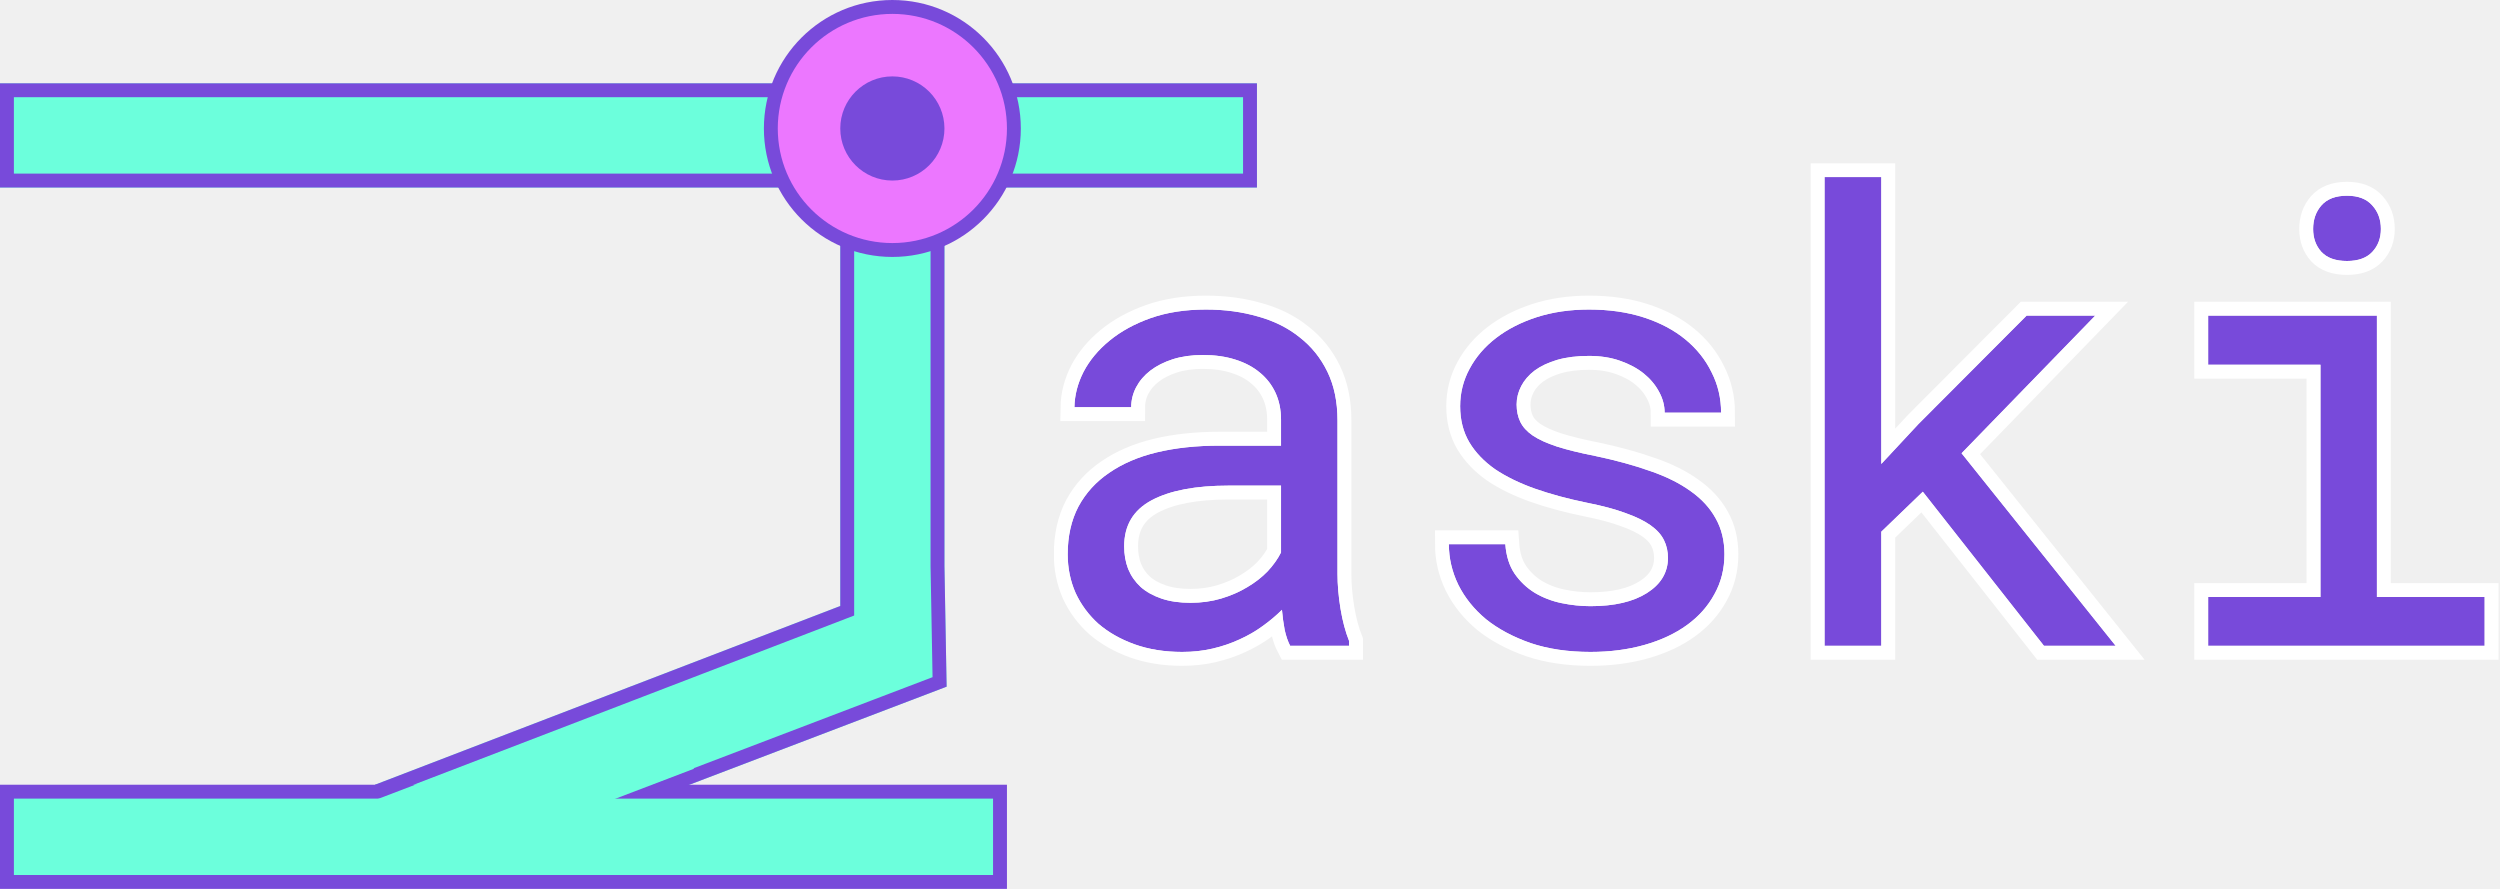
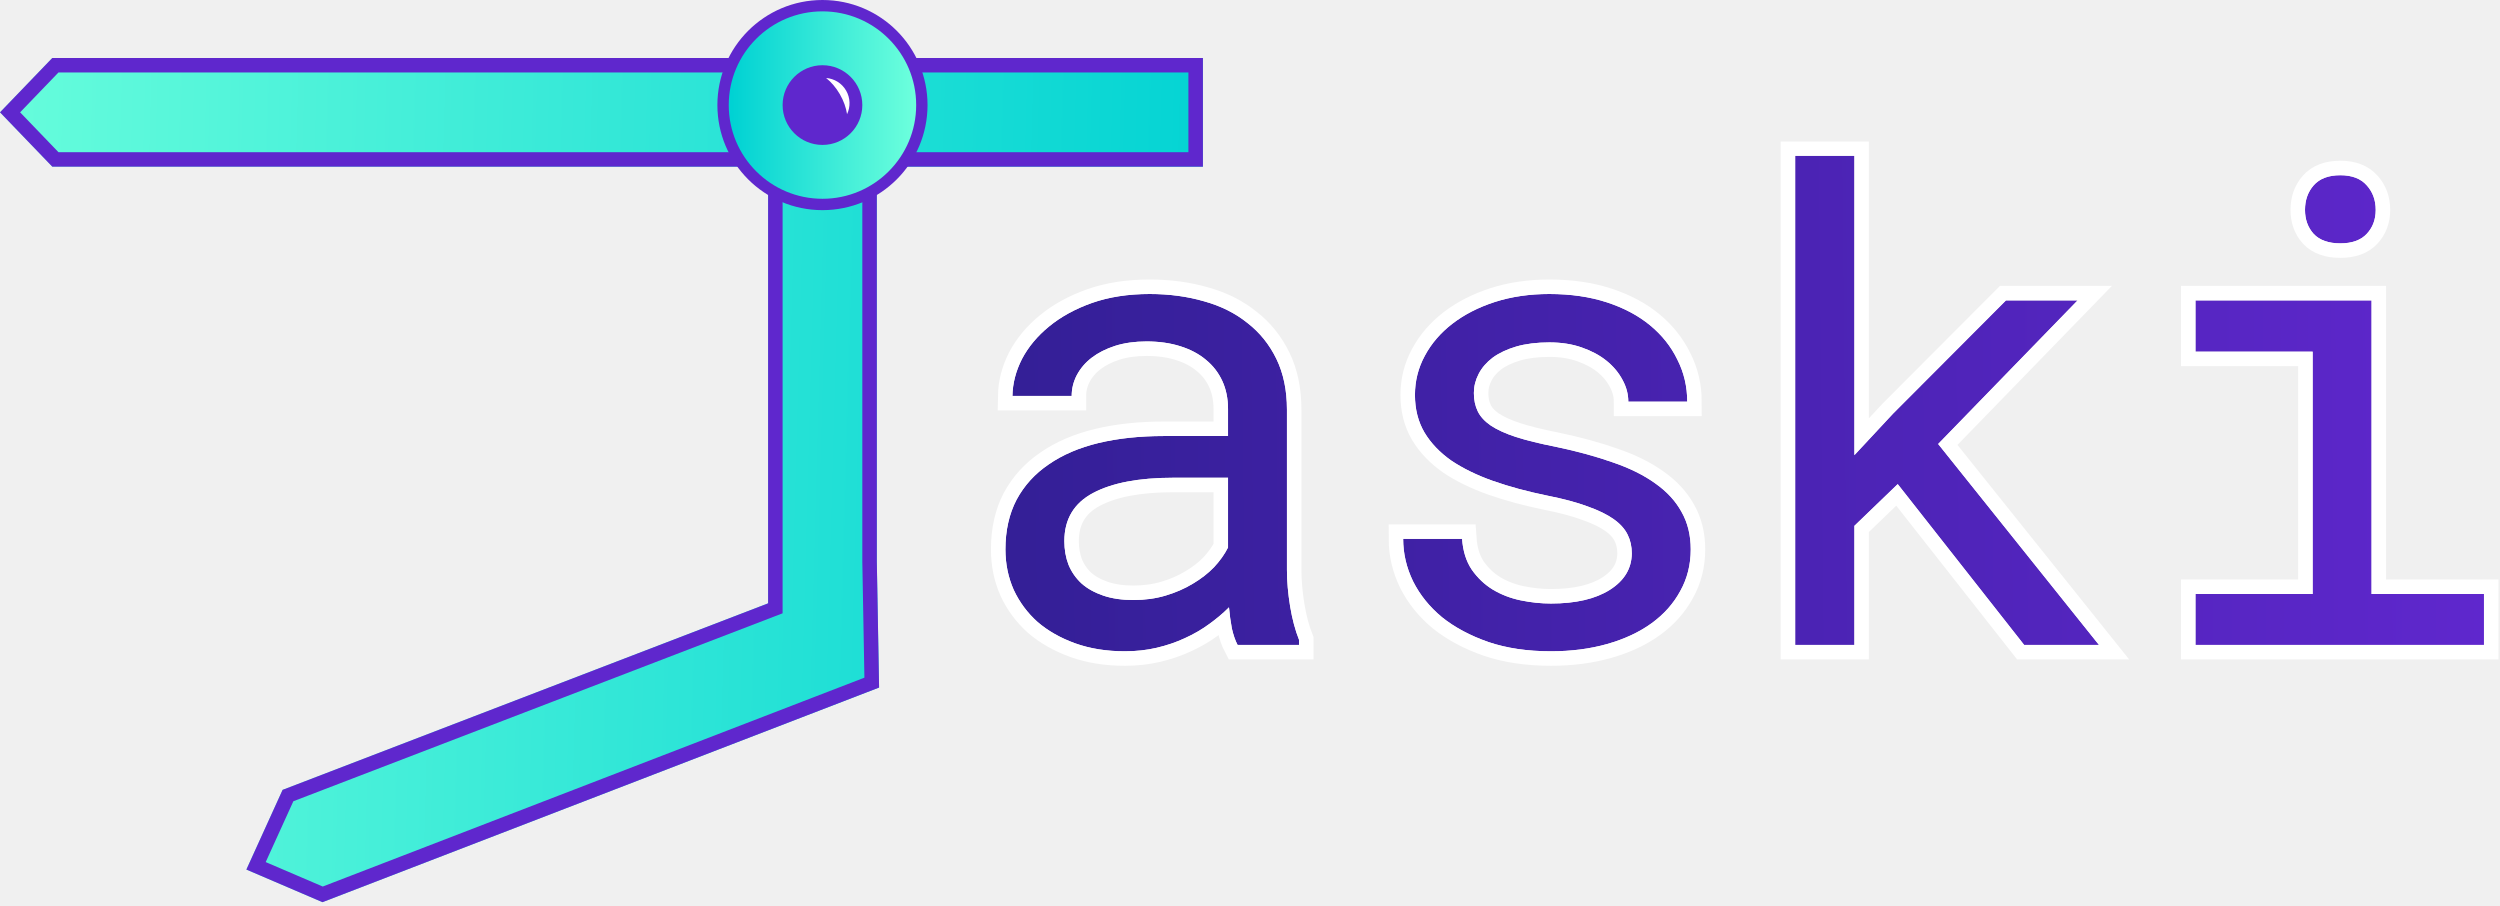
- <svg xmlns="http://www.w3.org/2000/svg" width="360" height="128" viewBox="0 0 360 128" fill="none">
+ <svg xmlns="http://www.w3.org/2000/svg" width="345" height="125" viewBox="0 0 345 125" fill="none">
  <mask id="path-1-inside-1" fill="white">
-     <path fill-rule="evenodd" clip-rule="evenodd" d="M121 4H136V12L181 12V27L136 27V81.5L136.314 98.88L136 99L60.746 127.688L54 113L121 87.262V27L0 27V12L121 12V4Z" />
+     <path fill-rule="evenodd" clip-rule="evenodd" d="M166 8V23L121 23L121 77.5L121.314 94.88L44.5 124.5L34 120L39 109L106 83.262V23L7.217 23L0 15.5L7.217 8L166 8Z" />
  </mask>
-   <path fill-rule="evenodd" clip-rule="evenodd" d="M121 4H136V12L181 12V27L136 27V81.5L136.314 98.88L136 99L60.746 127.688L54 113L121 87.262V27L0 27V12L121 12V4Z" fill="#6CFFDC" />
-   <path d="M136 4H138V2H136V4ZM121 4V2H119V4H121ZM136 12H134V14L136 14L136 12ZM181 12H183V10L181 10L181 12ZM181 27L181 29L183 29V27H181ZM136 27L136 25L134 25V27H136ZM136 81.5H134V81.518L134 81.536L136 81.5ZM136.314 98.88L137.027 100.749L138.339 100.248L138.314 98.844L136.314 98.88ZM136 99L136.712 100.869L136.713 100.868L136 99ZM60.746 127.688L58.928 128.523L59.709 130.223L61.458 129.557L60.746 127.688ZM54 113L53.283 111.133L51.293 111.897L52.182 113.835L54 113ZM121 87.262L121.717 89.129L123 88.636V87.262H121ZM121 27H123V25L121 25L121 27ZM0 27H-2V29L-9.45793e-08 29L0 27ZM0 12L9.45793e-08 10L-2 10L-2 12H0ZM121 12L121 14L123 14V12H121ZM136 2H121V6H136V2ZM138 12V4H134V12H138ZM181 10L136 10L136 14L181 14L181 10ZM183 27V12H179V27H183ZM136 29L181 29L181 25L136 25L136 29ZM138 81.5V27H134V81.5H138ZM134 81.536L134.314 98.916L138.314 98.844L138 81.464L134 81.536ZM135.601 97.012L135.287 97.132L136.713 100.868L137.027 100.749L135.601 97.012ZM135.288 97.131L60.033 125.819L61.458 129.557L136.712 100.869L135.288 97.131ZM62.563 126.853L55.818 112.165L52.182 113.835L58.928 128.523L62.563 126.853ZM54.717 114.867L121.717 89.129L120.283 85.395L53.283 111.133L54.717 114.867ZM119 27V87.262H123V27H119ZM-9.45793e-08 29L121 29L121 25L9.45793e-08 25L-9.45793e-08 29ZM-2 12V27H2V12H-2ZM121 10L9.45793e-08 10L-9.45793e-08 14L121 14L121 10ZM119 4V12H123V4H119Z" fill="#784ADA" mask="url(#path-1-inside-1)" />
-   <path d="M144 114L144 127L1 127L1 114L144 114Z" fill="#6CFFDC" stroke="#784ADA" stroke-width="2" />
-   <path d="M85.976 103L88.917 110.702L50.941 125.204L48 117.502L85.976 103Z" fill="#6CFFDC" />
-   <path d="M96.976 103L99.917 110.702L61.941 125.204L59 117.502L96.976 103Z" fill="#6CFFDC" />
-   <circle cx="128.5" cy="18.5" r="18.5" fill="#784ADA" />
-   <circle cx="128.5" cy="18.5" r="16.5" fill="#EC77FF" />
-   <circle cx="128.5" cy="18.5" r="7.5" fill="#784ADA" />
-   <mask id="path-9-outside-2" maskUnits="userSpaceOnUse" x="151.75" y="23.5" width="209" height="73" fill="black">
-     <rect fill="white" x="151.75" y="23.5" width="209" height="73" />
-     <path d="M185.786 93C185.464 92.385 185.2 91.623 184.995 90.715C184.819 89.777 184.688 88.811 184.6 87.814C183.779 88.635 182.856 89.411 181.831 90.144C180.835 90.876 179.722 91.52 178.491 92.077C177.29 92.634 176.001 93.073 174.624 93.395C173.247 93.718 171.782 93.879 170.229 93.879C167.71 93.879 165.425 93.513 163.374 92.78C161.353 92.048 159.624 91.066 158.188 89.836C156.782 88.576 155.684 87.097 154.893 85.397C154.131 83.669 153.75 81.809 153.75 79.816C153.75 77.209 154.263 74.924 155.288 72.961C156.343 70.998 157.822 69.372 159.727 68.083C161.631 66.765 163.916 65.783 166.582 65.139C169.277 64.494 172.28 64.172 175.591 64.172H184.468V60.437C184.468 59.001 184.204 57.712 183.677 56.569C183.149 55.427 182.402 54.46 181.436 53.669C180.469 52.849 179.282 52.219 177.876 51.779C176.499 51.34 174.946 51.12 173.218 51.12C171.606 51.12 170.156 51.325 168.867 51.735C167.607 52.145 166.538 52.688 165.659 53.361C164.78 54.035 164.092 54.841 163.594 55.778C163.125 56.687 162.891 57.639 162.891 58.635H154.717C154.746 56.906 155.186 55.207 156.035 53.537C156.914 51.867 158.159 50.373 159.771 49.055C161.411 47.707 163.389 46.623 165.703 45.803C168.047 44.982 170.698 44.572 173.657 44.572C176.353 44.572 178.857 44.909 181.172 45.583C183.486 46.227 185.479 47.224 187.148 48.571C188.848 49.89 190.181 51.545 191.147 53.537C192.114 55.529 192.598 57.858 192.598 60.524V82.629C192.598 84.211 192.744 85.895 193.037 87.683C193.33 89.44 193.74 90.978 194.268 92.297V93H185.786ZM171.416 86.804C172.998 86.804 174.478 86.599 175.854 86.189C177.231 85.778 178.477 85.236 179.59 84.562C180.732 83.889 181.714 83.127 182.534 82.277C183.354 81.398 183.999 80.49 184.468 79.553V69.929H176.909C172.163 69.929 168.472 70.632 165.835 72.038C163.198 73.444 161.88 75.656 161.88 78.674C161.88 79.846 162.07 80.93 162.451 81.926C162.861 82.922 163.462 83.786 164.253 84.519C165.044 85.222 166.04 85.778 167.241 86.189C168.442 86.599 169.834 86.804 171.416 86.804Z" />
-     <path d="M240.19 80.388C240.19 79.421 240 78.557 239.619 77.795C239.238 77.004 238.594 76.286 237.686 75.642C236.777 74.997 235.576 74.411 234.082 73.884C232.588 73.327 230.728 72.829 228.501 72.39C225.776 71.833 223.286 71.159 221.03 70.368C218.804 69.577 216.885 68.64 215.273 67.556C213.691 66.442 212.461 65.153 211.582 63.688C210.703 62.194 210.264 60.466 210.264 58.503C210.264 56.569 210.718 54.768 211.626 53.098C212.534 51.398 213.809 49.919 215.449 48.659C217.09 47.399 219.038 46.403 221.294 45.671C223.579 44.938 226.084 44.572 228.809 44.572C231.738 44.572 234.375 44.953 236.719 45.715C239.062 46.477 241.055 47.531 242.695 48.879C244.336 50.227 245.596 51.809 246.475 53.625C247.383 55.412 247.837 57.346 247.837 59.426H239.707C239.707 58.4 239.443 57.404 238.916 56.438C238.389 55.441 237.656 54.562 236.719 53.801C235.781 53.039 234.639 52.424 233.291 51.955C231.973 51.486 230.479 51.252 228.809 51.252C227.08 51.252 225.557 51.442 224.238 51.823C222.949 52.204 221.865 52.717 220.986 53.361C220.137 54.006 219.492 54.753 219.053 55.602C218.613 56.452 218.394 57.331 218.394 58.239C218.394 59.177 218.569 60.012 218.921 60.744C219.272 61.477 219.873 62.136 220.723 62.722C221.602 63.308 222.759 63.835 224.194 64.304C225.659 64.772 227.505 65.227 229.731 65.666C232.661 66.281 235.283 66.999 237.598 67.819C239.912 68.61 241.86 69.577 243.442 70.72C245.024 71.833 246.226 73.137 247.046 74.631C247.896 76.125 248.32 77.853 248.32 79.816C248.32 81.926 247.837 83.845 246.87 85.573C245.933 87.302 244.614 88.781 242.915 90.012C241.216 91.242 239.18 92.194 236.807 92.868C234.434 93.542 231.841 93.879 229.028 93.879C225.806 93.879 222.935 93.454 220.415 92.605C217.896 91.726 215.757 90.583 213.999 89.177C212.271 87.741 210.938 86.086 210 84.211C209.092 82.336 208.638 80.388 208.638 78.366H216.768C216.885 80.036 217.324 81.442 218.086 82.585C218.877 83.728 219.844 84.65 220.986 85.353C222.158 86.057 223.447 86.555 224.854 86.848C226.26 87.141 227.651 87.287 229.028 87.287C232.456 87.287 235.166 86.657 237.158 85.397C239.15 84.138 240.161 82.468 240.19 80.388Z" />
-     <path d="M276.885 70.808L270.908 76.564V93H262.734V25.5H270.908V66.809L276.226 61.096L291.826 45.451H301.714L282.466 65.27L304.658 93H294.331L276.885 70.808Z" />
-     <path d="M317.974 45.451H342.275V85.969H357.788V93H317.974V85.969H334.146V52.526H317.974V45.451ZM333.091 32.971C333.091 31.623 333.486 30.495 334.277 29.587C335.098 28.649 336.328 28.181 337.969 28.181C339.58 28.181 340.796 28.649 341.616 29.587C342.437 30.495 342.847 31.623 342.847 32.971C342.847 34.289 342.437 35.388 341.616 36.267C340.796 37.145 339.58 37.585 337.969 37.585C336.328 37.585 335.098 37.145 334.277 36.267C333.486 35.388 333.091 34.289 333.091 32.971Z" />
+   <path fill-rule="evenodd" clip-rule="evenodd" d="M166 8V23L121 23L121 77.5L121.314 94.88L44.5 124.5L34 120L39 109L106 83.262V23L7.217 23L0 15.5L7.217 8L166 8Z" fill="url(#paint0_linear)" />
+   <path d="M166 23L166 25L168 25V23H166ZM166 8H168V6L166 6L166 8ZM121 23L121 21L119 21L119 23L121 23ZM121 77.5L119 77.5L119 77.518L119 77.536L121 77.5ZM121.314 94.88L122.034 96.746L123.339 96.243L123.314 94.844L121.314 94.88ZM44.5 124.5L43.712 126.338L44.46 126.659L45.22 126.366L44.5 124.5ZM34 120L32.179 119.172L31.334 121.033L33.212 121.838L34 120ZM39 109L38.283 107.133L37.518 107.427L37.179 108.172L39 109ZM106 83.262L106.717 85.129L108 84.636V83.262H106ZM106 23H108V21L106 21L106 23ZM7.217 23L5.776 24.387L6.366 25L7.217 25L7.217 23ZM0 15.5L-1.441 14.113L-2.776 15.5L-1.441 16.887L0 15.5ZM7.217 8L7.217 6L6.366 6L5.776 6.613L7.217 8ZM168 23V8H164V23H168ZM121 25L166 25L166 21L121 21L121 25ZM123 77.5L123 23L119 23L119 77.5L123 77.5ZM119 77.536L119.314 94.916L123.314 94.844L123 77.464L119 77.536ZM120.594 93.014L43.78 122.634L45.22 126.366L122.034 96.746L120.594 93.014ZM45.288 122.662L34.788 118.162L33.212 121.838L43.712 126.338L45.288 122.662ZM35.821 120.828L40.821 109.828L37.179 108.172L32.179 119.172L35.821 120.828ZM39.717 110.867L106.717 85.129L105.283 81.395L38.283 107.133L39.717 110.867ZM104 23V83.262H108V23H104ZM7.217 25L106 25L106 21L7.217 21L7.217 25ZM-1.441 16.887L5.776 24.387L8.658 21.613L1.441 14.113L-1.441 16.887ZM5.776 6.613L-1.441 14.113L1.441 16.887L8.659 9.387L5.776 6.613ZM166 6L7.217 6L7.217 10L166 10L166 6Z" fill="#5F27CD" mask="url(#path-1-inside-1)" />
+   <circle cx="113.5" cy="14.5" r="14.5" fill="#5F27CD" />
+   <circle cx="113.5" cy="14.5" r="12.932" fill="url(#paint1_linear)" />
+   <circle cx="113.5" cy="14.5" r="5.5" fill="#5F27CD" />
+   <path fill-rule="evenodd" clip-rule="evenodd" d="M116.894 15.758C117.372 14.752 117.363 13.535 116.762 12.498C116.162 11.461 115.111 10.848 114 10.762C114.706 11.323 115.366 12.083 115.897 12.999C116.428 13.915 116.759 14.866 116.894 15.758Z" fill="white" />
+   <mask id="path-7-outside-2" maskUnits="userSpaceOnUse" x="136.75" y="19.5" width="209" height="73" fill="black">
+     <rect fill="white" x="136.75" y="19.5" width="209" height="73" />
+     <path d="M170.786 89C170.464 88.385 170.2 87.623 169.995 86.715C169.819 85.777 169.688 84.811 169.6 83.814C168.779 84.635 167.856 85.411 166.831 86.144C165.835 86.876 164.722 87.52 163.491 88.077C162.29 88.634 161.001 89.073 159.624 89.395C158.247 89.718 156.782 89.879 155.229 89.879C152.71 89.879 150.425 89.513 148.374 88.78C146.353 88.048 144.624 87.066 143.188 85.836C141.782 84.576 140.684 83.097 139.893 81.397C139.131 79.669 138.75 77.809 138.75 75.816C138.75 73.209 139.263 70.924 140.288 68.961C141.343 66.998 142.822 65.372 144.727 64.083C146.631 62.765 148.916 61.783 151.582 61.139C154.277 60.494 157.28 60.172 160.591 60.172H169.468V56.437C169.468 55.001 169.204 53.712 168.677 52.569C168.149 51.427 167.402 50.46 166.436 49.669C165.469 48.849 164.282 48.219 162.876 47.779C161.499 47.34 159.946 47.12 158.218 47.12C156.606 47.12 155.156 47.325 153.867 47.735C152.607 48.145 151.538 48.688 150.659 49.361C149.78 50.035 149.092 50.841 148.594 51.778C148.125 52.687 147.891 53.639 147.891 54.635H139.717C139.746 52.906 140.186 51.207 141.035 49.537C141.914 47.867 143.159 46.373 144.771 45.055C146.411 43.707 148.389 42.623 150.703 41.803C153.047 40.982 155.698 40.572 158.657 40.572C161.353 40.572 163.857 40.909 166.172 41.583C168.486 42.227 170.479 43.224 172.148 44.571C173.848 45.89 175.181 47.545 176.147 49.537C177.114 51.529 177.598 53.858 177.598 56.524V78.629C177.598 80.211 177.744 81.895 178.037 83.683C178.33 85.44 178.74 86.978 179.268 88.297V89H170.786ZM156.416 82.804C157.998 82.804 159.478 82.599 160.854 82.189C162.231 81.778 163.477 81.236 164.59 80.562C165.732 79.889 166.714 79.127 167.534 78.277C168.354 77.398 168.999 76.49 169.468 75.553V65.929H161.909C157.163 65.929 153.472 66.632 150.835 68.038C148.198 69.444 146.88 71.656 146.88 74.674C146.88 75.846 147.07 76.93 147.451 77.926C147.861 78.922 148.462 79.786 149.253 80.519C150.044 81.222 151.04 81.778 152.241 82.189C153.442 82.599 154.834 82.804 156.416 82.804Z" />
+     <path d="M225.19 76.388C225.19 75.421 225 74.557 224.619 73.795C224.238 73.004 223.594 72.286 222.686 71.642C221.777 70.997 220.576 70.411 219.082 69.884C217.588 69.327 215.728 68.829 213.501 68.39C210.776 67.833 208.286 67.159 206.03 66.368C203.804 65.577 201.885 64.64 200.273 63.556C198.691 62.442 197.461 61.153 196.582 59.688C195.703 58.194 195.264 56.466 195.264 54.503C195.264 52.569 195.718 50.768 196.626 49.098C197.534 47.398 198.809 45.919 200.449 44.659C202.09 43.399 204.038 42.403 206.294 41.671C208.579 40.938 211.084 40.572 213.809 40.572C216.738 40.572 219.375 40.953 221.719 41.715C224.062 42.477 226.055 43.531 227.695 44.879C229.336 46.227 230.596 47.809 231.475 49.625C232.383 51.412 232.837 53.346 232.837 55.426H224.707C224.707 54.4 224.443 53.404 223.916 52.438C223.389 51.441 222.656 50.562 221.719 49.801C220.781 49.039 219.639 48.424 218.291 47.955C216.973 47.486 215.479 47.252 213.809 47.252C212.08 47.252 210.557 47.442 209.238 47.823C207.949 48.204 206.865 48.717 205.986 49.361C205.137 50.006 204.492 50.753 204.053 51.602C203.613 52.452 203.394 53.331 203.394 54.239C203.394 55.177 203.569 56.012 203.921 56.744C204.272 57.477 204.873 58.136 205.723 58.722C206.602 59.308 207.759 59.835 209.194 60.304C210.659 60.773 212.505 61.227 214.731 61.666C217.661 62.281 220.283 62.999 222.598 63.819C224.912 64.61 226.86 65.577 228.442 66.72C230.024 67.833 231.226 69.137 232.046 70.631C232.896 72.125 233.32 73.853 233.32 75.816C233.32 77.926 232.837 79.845 231.87 81.573C230.933 83.302 229.614 84.781 227.915 86.012C226.216 87.242 224.18 88.194 221.807 88.868C219.434 89.542 216.841 89.879 214.028 89.879C210.806 89.879 207.935 89.454 205.415 88.605C202.896 87.726 200.757 86.583 198.999 85.177C197.271 83.741 195.938 82.086 195 80.211C194.092 78.336 193.638 76.388 193.638 74.366H201.768C201.885 76.036 202.324 77.442 203.086 78.585C203.877 79.728 204.844 80.65 205.986 81.353C207.158 82.057 208.447 82.555 209.854 82.848C211.26 83.141 212.651 83.287 214.028 83.287C217.456 83.287 220.166 82.657 222.158 81.397C224.15 80.138 225.161 78.468 225.19 76.388Z" />
+     <path d="M261.885 66.808L255.908 72.564V89H247.734V21.5H255.908V62.809L261.226 57.096L276.826 41.451H286.714L267.466 61.27L289.658 89H279.331L261.885 66.808Z" />
+     <path d="M302.974 41.451H327.275V81.969H342.788V89H302.974V81.969H319.146V48.526H302.974V41.451ZM318.091 28.971C318.091 27.623 318.486 26.495 319.277 25.587C320.098 24.649 321.328 24.181 322.969 24.181C324.58 24.181 325.796 24.649 326.616 25.587C327.437 26.495 327.847 27.623 327.847 28.971C327.847 30.289 327.437 31.388 326.616 32.267C325.796 33.145 324.58 33.585 322.969 33.585C321.328 33.585 320.098 33.145 319.277 32.267C318.486 31.388 318.091 30.289 318.091 28.971Z" />
  </mask>
-   <path d="M185.786 93C185.464 92.385 185.2 91.623 184.995 90.715C184.819 89.777 184.688 88.811 184.6 87.814C183.779 88.635 182.856 89.411 181.831 90.144C180.835 90.876 179.722 91.52 178.491 92.077C177.29 92.634 176.001 93.073 174.624 93.395C173.247 93.718 171.782 93.879 170.229 93.879C167.71 93.879 165.425 93.513 163.374 92.78C161.353 92.048 159.624 91.066 158.188 89.836C156.782 88.576 155.684 87.097 154.893 85.397C154.131 83.669 153.75 81.809 153.75 79.816C153.75 77.209 154.263 74.924 155.288 72.961C156.343 70.998 157.822 69.372 159.727 68.083C161.631 66.765 163.916 65.783 166.582 65.139C169.277 64.494 172.28 64.172 175.591 64.172H184.468V60.437C184.468 59.001 184.204 57.712 183.677 56.569C183.149 55.427 182.402 54.46 181.436 53.669C180.469 52.849 179.282 52.219 177.876 51.779C176.499 51.34 174.946 51.12 173.218 51.12C171.606 51.12 170.156 51.325 168.867 51.735C167.607 52.145 166.538 52.688 165.659 53.361C164.78 54.035 164.092 54.841 163.594 55.778C163.125 56.687 162.891 57.639 162.891 58.635H154.717C154.746 56.906 155.186 55.207 156.035 53.537C156.914 51.867 158.159 50.373 159.771 49.055C161.411 47.707 163.389 46.623 165.703 45.803C168.047 44.982 170.698 44.572 173.657 44.572C176.353 44.572 178.857 44.909 181.172 45.583C183.486 46.227 185.479 47.224 187.148 48.571C188.848 49.89 190.181 51.545 191.147 53.537C192.114 55.529 192.598 57.858 192.598 60.524V82.629C192.598 84.211 192.744 85.895 193.037 87.683C193.33 89.44 193.74 90.978 194.268 92.297V93H185.786ZM171.416 86.804C172.998 86.804 174.478 86.599 175.854 86.189C177.231 85.778 178.477 85.236 179.59 84.562C180.732 83.889 181.714 83.127 182.534 82.277C183.354 81.398 183.999 80.49 184.468 79.553V69.929H176.909C172.163 69.929 168.472 70.632 165.835 72.038C163.198 73.444 161.88 75.656 161.88 78.674C161.88 79.846 162.07 80.93 162.451 81.926C162.861 82.922 163.462 83.786 164.253 84.519C165.044 85.222 166.04 85.778 167.241 86.189C168.442 86.599 169.834 86.804 171.416 86.804Z" fill="#784ADA" />
-   <path d="M240.19 80.388C240.19 79.421 240 78.557 239.619 77.795C239.238 77.004 238.594 76.286 237.686 75.642C236.777 74.997 235.576 74.411 234.082 73.884C232.588 73.327 230.728 72.829 228.501 72.39C225.776 71.833 223.286 71.159 221.03 70.368C218.804 69.577 216.885 68.64 215.273 67.556C213.691 66.442 212.461 65.153 211.582 63.688C210.703 62.194 210.264 60.466 210.264 58.503C210.264 56.569 210.718 54.768 211.626 53.098C212.534 51.398 213.809 49.919 215.449 48.659C217.09 47.399 219.038 46.403 221.294 45.671C223.579 44.938 226.084 44.572 228.809 44.572C231.738 44.572 234.375 44.953 236.719 45.715C239.062 46.477 241.055 47.531 242.695 48.879C244.336 50.227 245.596 51.809 246.475 53.625C247.383 55.412 247.837 57.346 247.837 59.426H239.707C239.707 58.4 239.443 57.404 238.916 56.438C238.389 55.441 237.656 54.562 236.719 53.801C235.781 53.039 234.639 52.424 233.291 51.955C231.973 51.486 230.479 51.252 228.809 51.252C227.08 51.252 225.557 51.442 224.238 51.823C222.949 52.204 221.865 52.717 220.986 53.361C220.137 54.006 219.492 54.753 219.053 55.602C218.613 56.452 218.394 57.331 218.394 58.239C218.394 59.177 218.569 60.012 218.921 60.744C219.272 61.477 219.873 62.136 220.723 62.722C221.602 63.308 222.759 63.835 224.194 64.304C225.659 64.772 227.505 65.227 229.731 65.666C232.661 66.281 235.283 66.999 237.598 67.819C239.912 68.61 241.86 69.577 243.442 70.72C245.024 71.833 246.226 73.137 247.046 74.631C247.896 76.125 248.32 77.853 248.32 79.816C248.32 81.926 247.837 83.845 246.87 85.573C245.933 87.302 244.614 88.781 242.915 90.012C241.216 91.242 239.18 92.194 236.807 92.868C234.434 93.542 231.841 93.879 229.028 93.879C225.806 93.879 222.935 93.454 220.415 92.605C217.896 91.726 215.757 90.583 213.999 89.177C212.271 87.741 210.938 86.086 210 84.211C209.092 82.336 208.638 80.388 208.638 78.366H216.768C216.885 80.036 217.324 81.442 218.086 82.585C218.877 83.728 219.844 84.65 220.986 85.353C222.158 86.057 223.447 86.555 224.854 86.848C226.26 87.141 227.651 87.287 229.028 87.287C232.456 87.287 235.166 86.657 237.158 85.397C239.15 84.138 240.161 82.468 240.19 80.388Z" fill="#784ADA" />
-   <path d="M276.885 70.808L270.908 76.564V93H262.734V25.5H270.908V66.809L276.226 61.096L291.826 45.451H301.714L282.466 65.27L304.658 93H294.331L276.885 70.808Z" fill="#784ADA" />
-   <path d="M317.974 45.451H342.275V85.969H357.788V93H317.974V85.969H334.146V52.526H317.974V45.451ZM333.091 32.971C333.091 31.623 333.486 30.495 334.277 29.587C335.098 28.649 336.328 28.181 337.969 28.181C339.58 28.181 340.796 28.649 341.616 29.587C342.437 30.495 342.847 31.623 342.847 32.971C342.847 34.289 342.437 35.388 341.616 36.267C340.796 37.145 339.58 37.585 337.969 37.585C336.328 37.585 335.098 37.145 334.277 36.267C333.486 35.388 333.091 34.289 333.091 32.971Z" fill="#784ADA" />
-   <path d="M185.786 93C185.464 92.385 185.2 91.623 184.995 90.715C184.819 89.777 184.688 88.811 184.6 87.814C183.779 88.635 182.856 89.411 181.831 90.144C180.835 90.876 179.722 91.52 178.491 92.077C177.29 92.634 176.001 93.073 174.624 93.395C173.247 93.718 171.782 93.879 170.229 93.879C167.71 93.879 165.425 93.513 163.374 92.78C161.353 92.048 159.624 91.066 158.188 89.836C156.782 88.576 155.684 87.097 154.893 85.397C154.131 83.669 153.75 81.809 153.75 79.816C153.75 77.209 154.263 74.924 155.288 72.961C156.343 70.998 157.822 69.372 159.727 68.083C161.631 66.765 163.916 65.783 166.582 65.139C169.277 64.494 172.28 64.172 175.591 64.172H184.468V60.437C184.468 59.001 184.204 57.712 183.677 56.569C183.149 55.427 182.402 54.46 181.436 53.669C180.469 52.849 179.282 52.219 177.876 51.779C176.499 51.34 174.946 51.12 173.218 51.12C171.606 51.12 170.156 51.325 168.867 51.735C167.607 52.145 166.538 52.688 165.659 53.361C164.78 54.035 164.092 54.841 163.594 55.778C163.125 56.687 162.891 57.639 162.891 58.635H154.717C154.746 56.906 155.186 55.207 156.035 53.537C156.914 51.867 158.159 50.373 159.771 49.055C161.411 47.707 163.389 46.623 165.703 45.803C168.047 44.982 170.698 44.572 173.657 44.572C176.353 44.572 178.857 44.909 181.172 45.583C183.486 46.227 185.479 47.224 187.148 48.571C188.848 49.89 190.181 51.545 191.147 53.537C192.114 55.529 192.598 57.858 192.598 60.524V82.629C192.598 84.211 192.744 85.895 193.037 87.683C193.33 89.44 193.74 90.978 194.268 92.297V93H185.786ZM171.416 86.804C172.998 86.804 174.478 86.599 175.854 86.189C177.231 85.778 178.477 85.236 179.59 84.562C180.732 83.889 181.714 83.127 182.534 82.277C183.354 81.398 183.999 80.49 184.468 79.553V69.929H176.909C172.163 69.929 168.472 70.632 165.835 72.038C163.198 73.444 161.88 75.656 161.88 78.674C161.88 79.846 162.07 80.93 162.451 81.926C162.861 82.922 163.462 83.786 164.253 84.519C165.044 85.222 166.04 85.778 167.241 86.189C168.442 86.599 169.834 86.804 171.416 86.804Z" stroke="white" stroke-width="4" mask="url(#path-9-outside-2)" />
-   <path d="M240.19 80.388C240.19 79.421 240 78.557 239.619 77.795C239.238 77.004 238.594 76.286 237.686 75.642C236.777 74.997 235.576 74.411 234.082 73.884C232.588 73.327 230.728 72.829 228.501 72.39C225.776 71.833 223.286 71.159 221.03 70.368C218.804 69.577 216.885 68.64 215.273 67.556C213.691 66.442 212.461 65.153 211.582 63.688C210.703 62.194 210.264 60.466 210.264 58.503C210.264 56.569 210.718 54.768 211.626 53.098C212.534 51.398 213.809 49.919 215.449 48.659C217.09 47.399 219.038 46.403 221.294 45.671C223.579 44.938 226.084 44.572 228.809 44.572C231.738 44.572 234.375 44.953 236.719 45.715C239.062 46.477 241.055 47.531 242.695 48.879C244.336 50.227 245.596 51.809 246.475 53.625C247.383 55.412 247.837 57.346 247.837 59.426H239.707C239.707 58.4 239.443 57.404 238.916 56.438C238.389 55.441 237.656 54.562 236.719 53.801C235.781 53.039 234.639 52.424 233.291 51.955C231.973 51.486 230.479 51.252 228.809 51.252C227.08 51.252 225.557 51.442 224.238 51.823C222.949 52.204 221.865 52.717 220.986 53.361C220.137 54.006 219.492 54.753 219.053 55.602C218.613 56.452 218.394 57.331 218.394 58.239C218.394 59.177 218.569 60.012 218.921 60.744C219.272 61.477 219.873 62.136 220.723 62.722C221.602 63.308 222.759 63.835 224.194 64.304C225.659 64.772 227.505 65.227 229.731 65.666C232.661 66.281 235.283 66.999 237.598 67.819C239.912 68.61 241.86 69.577 243.442 70.72C245.024 71.833 246.226 73.137 247.046 74.631C247.896 76.125 248.32 77.853 248.32 79.816C248.32 81.926 247.837 83.845 246.87 85.573C245.933 87.302 244.614 88.781 242.915 90.012C241.216 91.242 239.18 92.194 236.807 92.868C234.434 93.542 231.841 93.879 229.028 93.879C225.806 93.879 222.935 93.454 220.415 92.605C217.896 91.726 215.757 90.583 213.999 89.177C212.271 87.741 210.938 86.086 210 84.211C209.092 82.336 208.638 80.388 208.638 78.366H216.768C216.885 80.036 217.324 81.442 218.086 82.585C218.877 83.728 219.844 84.65 220.986 85.353C222.158 86.057 223.447 86.555 224.854 86.848C226.26 87.141 227.651 87.287 229.028 87.287C232.456 87.287 235.166 86.657 237.158 85.397C239.15 84.138 240.161 82.468 240.19 80.388Z" stroke="white" stroke-width="4" mask="url(#path-9-outside-2)" />
-   <path d="M276.885 70.808L270.908 76.564V93H262.734V25.5H270.908V66.809L276.226 61.096L291.826 45.451H301.714L282.466 65.27L304.658 93H294.331L276.885 70.808Z" stroke="white" stroke-width="4" mask="url(#path-9-outside-2)" />
-   <path d="M317.974 45.451H342.275V85.969H357.788V93H317.974V85.969H334.146V52.526H317.974V45.451ZM333.091 32.971C333.091 31.623 333.486 30.495 334.277 29.587C335.098 28.649 336.328 28.181 337.969 28.181C339.58 28.181 340.796 28.649 341.616 29.587C342.437 30.495 342.847 31.623 342.847 32.971C342.847 34.289 342.437 35.388 341.616 36.267C340.796 37.145 339.58 37.585 337.969 37.585C336.328 37.585 335.098 37.145 334.277 36.267C333.486 35.388 333.091 34.289 333.091 32.971Z" stroke="white" stroke-width="4" mask="url(#path-9-outside-2)" />
+   <path d="M170.786 89C170.464 88.385 170.2 87.623 169.995 86.715C169.819 85.777 169.688 84.811 169.6 83.814C168.779 84.635 167.856 85.411 166.831 86.144C165.835 86.876 164.722 87.52 163.491 88.077C162.29 88.634 161.001 89.073 159.624 89.395C158.247 89.718 156.782 89.879 155.229 89.879C152.71 89.879 150.425 89.513 148.374 88.78C146.353 88.048 144.624 87.066 143.188 85.836C141.782 84.576 140.684 83.097 139.893 81.397C139.131 79.669 138.75 77.809 138.75 75.816C138.75 73.209 139.263 70.924 140.288 68.961C141.343 66.998 142.822 65.372 144.727 64.083C146.631 62.765 148.916 61.783 151.582 61.139C154.277 60.494 157.28 60.172 160.591 60.172H169.468V56.437C169.468 55.001 169.204 53.712 168.677 52.569C168.149 51.427 167.402 50.46 166.436 49.669C165.469 48.849 164.282 48.219 162.876 47.779C161.499 47.34 159.946 47.12 158.218 47.12C156.606 47.12 155.156 47.325 153.867 47.735C152.607 48.145 151.538 48.688 150.659 49.361C149.78 50.035 149.092 50.841 148.594 51.778C148.125 52.687 147.891 53.639 147.891 54.635H139.717C139.746 52.906 140.186 51.207 141.035 49.537C141.914 47.867 143.159 46.373 144.771 45.055C146.411 43.707 148.389 42.623 150.703 41.803C153.047 40.982 155.698 40.572 158.657 40.572C161.353 40.572 163.857 40.909 166.172 41.583C168.486 42.227 170.479 43.224 172.148 44.571C173.848 45.89 175.181 47.545 176.147 49.537C177.114 51.529 177.598 53.858 177.598 56.524V78.629C177.598 80.211 177.744 81.895 178.037 83.683C178.33 85.44 178.74 86.978 179.268 88.297V89H170.786ZM156.416 82.804C157.998 82.804 159.478 82.599 160.854 82.189C162.231 81.778 163.477 81.236 164.59 80.562C165.732 79.889 166.714 79.127 167.534 78.277C168.354 77.398 168.999 76.49 169.468 75.553V65.929H161.909C157.163 65.929 153.472 66.632 150.835 68.038C148.198 69.444 146.88 71.656 146.88 74.674C146.88 75.846 147.07 76.93 147.451 77.926C147.861 78.922 148.462 79.786 149.253 80.519C150.044 81.222 151.04 81.778 152.241 82.189C153.442 82.599 154.834 82.804 156.416 82.804Z" fill="url(#paint2_linear)" />
+   <path d="M225.19 76.388C225.19 75.421 225 74.557 224.619 73.795C224.238 73.004 223.594 72.286 222.686 71.642C221.777 70.997 220.576 70.411 219.082 69.884C217.588 69.327 215.728 68.829 213.501 68.39C210.776 67.833 208.286 67.159 206.03 66.368C203.804 65.577 201.885 64.64 200.273 63.556C198.691 62.442 197.461 61.153 196.582 59.688C195.703 58.194 195.264 56.466 195.264 54.503C195.264 52.569 195.718 50.768 196.626 49.098C197.534 47.398 198.809 45.919 200.449 44.659C202.09 43.399 204.038 42.403 206.294 41.671C208.579 40.938 211.084 40.572 213.809 40.572C216.738 40.572 219.375 40.953 221.719 41.715C224.062 42.477 226.055 43.531 227.695 44.879C229.336 46.227 230.596 47.809 231.475 49.625C232.383 51.412 232.837 53.346 232.837 55.426H224.707C224.707 54.4 224.443 53.404 223.916 52.438C223.389 51.441 222.656 50.562 221.719 49.801C220.781 49.039 219.639 48.424 218.291 47.955C216.973 47.486 215.479 47.252 213.809 47.252C212.08 47.252 210.557 47.442 209.238 47.823C207.949 48.204 206.865 48.717 205.986 49.361C205.137 50.006 204.492 50.753 204.053 51.602C203.613 52.452 203.394 53.331 203.394 54.239C203.394 55.177 203.569 56.012 203.921 56.744C204.272 57.477 204.873 58.136 205.723 58.722C206.602 59.308 207.759 59.835 209.194 60.304C210.659 60.773 212.505 61.227 214.731 61.666C217.661 62.281 220.283 62.999 222.598 63.819C224.912 64.61 226.86 65.577 228.442 66.72C230.024 67.833 231.226 69.137 232.046 70.631C232.896 72.125 233.32 73.853 233.32 75.816C233.32 77.926 232.837 79.845 231.87 81.573C230.933 83.302 229.614 84.781 227.915 86.012C226.216 87.242 224.18 88.194 221.807 88.868C219.434 89.542 216.841 89.879 214.028 89.879C210.806 89.879 207.935 89.454 205.415 88.605C202.896 87.726 200.757 86.583 198.999 85.177C197.271 83.741 195.938 82.086 195 80.211C194.092 78.336 193.638 76.388 193.638 74.366H201.768C201.885 76.036 202.324 77.442 203.086 78.585C203.877 79.728 204.844 80.65 205.986 81.353C207.158 82.057 208.447 82.555 209.854 82.848C211.26 83.141 212.651 83.287 214.028 83.287C217.456 83.287 220.166 82.657 222.158 81.397C224.15 80.138 225.161 78.468 225.19 76.388Z" fill="url(#paint3_linear)" />
+   <path d="M261.885 66.808L255.908 72.564V89H247.734V21.5H255.908V62.809L261.226 57.096L276.826 41.451H286.714L267.466 61.27L289.658 89H279.331L261.885 66.808Z" fill="url(#paint4_linear)" />
+   <path d="M302.974 41.451H327.275V81.969H342.788V89H302.974V81.969H319.146V48.526H302.974V41.451ZM318.091 28.971C318.091 27.623 318.486 26.495 319.277 25.587C320.098 24.649 321.328 24.181 322.969 24.181C324.58 24.181 325.796 24.649 326.616 25.587C327.437 26.495 327.847 27.623 327.847 28.971C327.847 30.289 327.437 31.388 326.616 32.267C325.796 33.145 324.58 33.585 322.969 33.585C321.328 33.585 320.098 33.145 319.277 32.267C318.486 31.388 318.091 30.289 318.091 28.971Z" fill="url(#paint5_linear)" />
+   <path d="M170.786 89C170.464 88.385 170.2 87.623 169.995 86.715C169.819 85.777 169.688 84.811 169.6 83.814C168.779 84.635 167.856 85.411 166.831 86.144C165.835 86.876 164.722 87.52 163.491 88.077C162.29 88.634 161.001 89.073 159.624 89.395C158.247 89.718 156.782 89.879 155.229 89.879C152.71 89.879 150.425 89.513 148.374 88.78C146.353 88.048 144.624 87.066 143.188 85.836C141.782 84.576 140.684 83.097 139.893 81.397C139.131 79.669 138.75 77.809 138.75 75.816C138.75 73.209 139.263 70.924 140.288 68.961C141.343 66.998 142.822 65.372 144.727 64.083C146.631 62.765 148.916 61.783 151.582 61.139C154.277 60.494 157.28 60.172 160.591 60.172H169.468V56.437C169.468 55.001 169.204 53.712 168.677 52.569C168.149 51.427 167.402 50.46 166.436 49.669C165.469 48.849 164.282 48.219 162.876 47.779C161.499 47.34 159.946 47.12 158.218 47.12C156.606 47.12 155.156 47.325 153.867 47.735C152.607 48.145 151.538 48.688 150.659 49.361C149.78 50.035 149.092 50.841 148.594 51.778C148.125 52.687 147.891 53.639 147.891 54.635H139.717C139.746 52.906 140.186 51.207 141.035 49.537C141.914 47.867 143.159 46.373 144.771 45.055C146.411 43.707 148.389 42.623 150.703 41.803C153.047 40.982 155.698 40.572 158.657 40.572C161.353 40.572 163.857 40.909 166.172 41.583C168.486 42.227 170.479 43.224 172.148 44.571C173.848 45.89 175.181 47.545 176.147 49.537C177.114 51.529 177.598 53.858 177.598 56.524V78.629C177.598 80.211 177.744 81.895 178.037 83.683C178.33 85.44 178.74 86.978 179.268 88.297V89H170.786ZM156.416 82.804C157.998 82.804 159.478 82.599 160.854 82.189C162.231 81.778 163.477 81.236 164.59 80.562C165.732 79.889 166.714 79.127 167.534 78.277C168.354 77.398 168.999 76.49 169.468 75.553V65.929H161.909C157.163 65.929 153.472 66.632 150.835 68.038C148.198 69.444 146.88 71.656 146.88 74.674C146.88 75.846 147.07 76.93 147.451 77.926C147.861 78.922 148.462 79.786 149.253 80.519C150.044 81.222 151.04 81.778 152.241 82.189C153.442 82.599 154.834 82.804 156.416 82.804Z" stroke="white" stroke-width="4" mask="url(#path-7-outside-2)" />
+   <path d="M225.19 76.388C225.19 75.421 225 74.557 224.619 73.795C224.238 73.004 223.594 72.286 222.686 71.642C221.777 70.997 220.576 70.411 219.082 69.884C217.588 69.327 215.728 68.829 213.501 68.39C210.776 67.833 208.286 67.159 206.03 66.368C203.804 65.577 201.885 64.64 200.273 63.556C198.691 62.442 197.461 61.153 196.582 59.688C195.703 58.194 195.264 56.466 195.264 54.503C195.264 52.569 195.718 50.768 196.626 49.098C197.534 47.398 198.809 45.919 200.449 44.659C202.09 43.399 204.038 42.403 206.294 41.671C208.579 40.938 211.084 40.572 213.809 40.572C216.738 40.572 219.375 40.953 221.719 41.715C224.062 42.477 226.055 43.531 227.695 44.879C229.336 46.227 230.596 47.809 231.475 49.625C232.383 51.412 232.837 53.346 232.837 55.426H224.707C224.707 54.4 224.443 53.404 223.916 52.438C223.389 51.441 222.656 50.562 221.719 49.801C220.781 49.039 219.639 48.424 218.291 47.955C216.973 47.486 215.479 47.252 213.809 47.252C212.08 47.252 210.557 47.442 209.238 47.823C207.949 48.204 206.865 48.717 205.986 49.361C205.137 50.006 204.492 50.753 204.053 51.602C203.613 52.452 203.394 53.331 203.394 54.239C203.394 55.177 203.569 56.012 203.921 56.744C204.272 57.477 204.873 58.136 205.723 58.722C206.602 59.308 207.759 59.835 209.194 60.304C210.659 60.773 212.505 61.227 214.731 61.666C217.661 62.281 220.283 62.999 222.598 63.819C224.912 64.61 226.86 65.577 228.442 66.72C230.024 67.833 231.226 69.137 232.046 70.631C232.896 72.125 233.32 73.853 233.32 75.816C233.32 77.926 232.837 79.845 231.87 81.573C230.933 83.302 229.614 84.781 227.915 86.012C226.216 87.242 224.18 88.194 221.807 88.868C219.434 89.542 216.841 89.879 214.028 89.879C210.806 89.879 207.935 89.454 205.415 88.605C202.896 87.726 200.757 86.583 198.999 85.177C197.271 83.741 195.938 82.086 195 80.211C194.092 78.336 193.638 76.388 193.638 74.366H201.768C201.885 76.036 202.324 77.442 203.086 78.585C203.877 79.728 204.844 80.65 205.986 81.353C207.158 82.057 208.447 82.555 209.854 82.848C211.26 83.141 212.651 83.287 214.028 83.287C217.456 83.287 220.166 82.657 222.158 81.397C224.15 80.138 225.161 78.468 225.19 76.388Z" stroke="white" stroke-width="4" mask="url(#path-7-outside-2)" />
+   <path d="M261.885 66.808L255.908 72.564V89H247.734V21.5H255.908V62.809L261.226 57.096L276.826 41.451H286.714L267.466 61.27L289.658 89H279.331L261.885 66.808Z" stroke="white" stroke-width="4" mask="url(#path-7-outside-2)" />
+   <path d="M302.974 41.451H327.275V81.969H342.788V89H302.974V81.969H319.146V48.526H302.974V41.451ZM318.091 28.971C318.091 27.623 318.486 26.495 319.277 25.587C320.098 24.649 321.328 24.181 322.969 24.181C324.58 24.181 325.796 24.649 326.616 25.587C327.437 26.495 327.847 27.623 327.847 28.971C327.847 30.289 327.437 31.388 326.616 32.267C325.796 33.145 324.58 33.585 322.969 33.585C321.328 33.585 320.098 33.145 319.277 32.267C318.486 31.388 318.091 30.289 318.091 28.971Z" stroke="white" stroke-width="4" mask="url(#path-7-outside-2)" />
+   <defs>
+     <linearGradient id="paint0_linear" x1="171.75" y1="56.46" x2="-10.665" y2="51.437" gradientUnits="userSpaceOnUse">
+       <stop stop-color="#00D2D3" />
+       <stop offset="1" stop-color="#6CFFDC" />
+     </linearGradient>
+     <linearGradient id="paint1_linear" x1="101" y1="14" x2="126" y2="14" gradientUnits="userSpaceOnUse">
+       <stop stop-color="#00D2D3" />
+       <stop offset="1" stop-color="#6CFFDC" />
+     </linearGradient>
+     <linearGradient id="paint2_linear" x1="141" y1="62" x2="343" y2="60" gradientUnits="userSpaceOnUse">
+       <stop stop-color="#341F97" />
+       <stop offset="1" stop-color="#5F27CD" />
+     </linearGradient>
+     <linearGradient id="paint3_linear" x1="141" y1="62" x2="343" y2="60" gradientUnits="userSpaceOnUse">
+       <stop stop-color="#341F97" />
+       <stop offset="1" stop-color="#5F27CD" />
+     </linearGradient>
+     <linearGradient id="paint4_linear" x1="141" y1="62" x2="343" y2="60" gradientUnits="userSpaceOnUse">
+       <stop stop-color="#341F97" />
+       <stop offset="1" stop-color="#5F27CD" />
+     </linearGradient>
+     <linearGradient id="paint5_linear" x1="141" y1="62" x2="343" y2="60" gradientUnits="userSpaceOnUse">
+       <stop stop-color="#341F97" />
+       <stop offset="1" stop-color="#5F27CD" />
+     </linearGradient>
+   </defs>
</svg>
